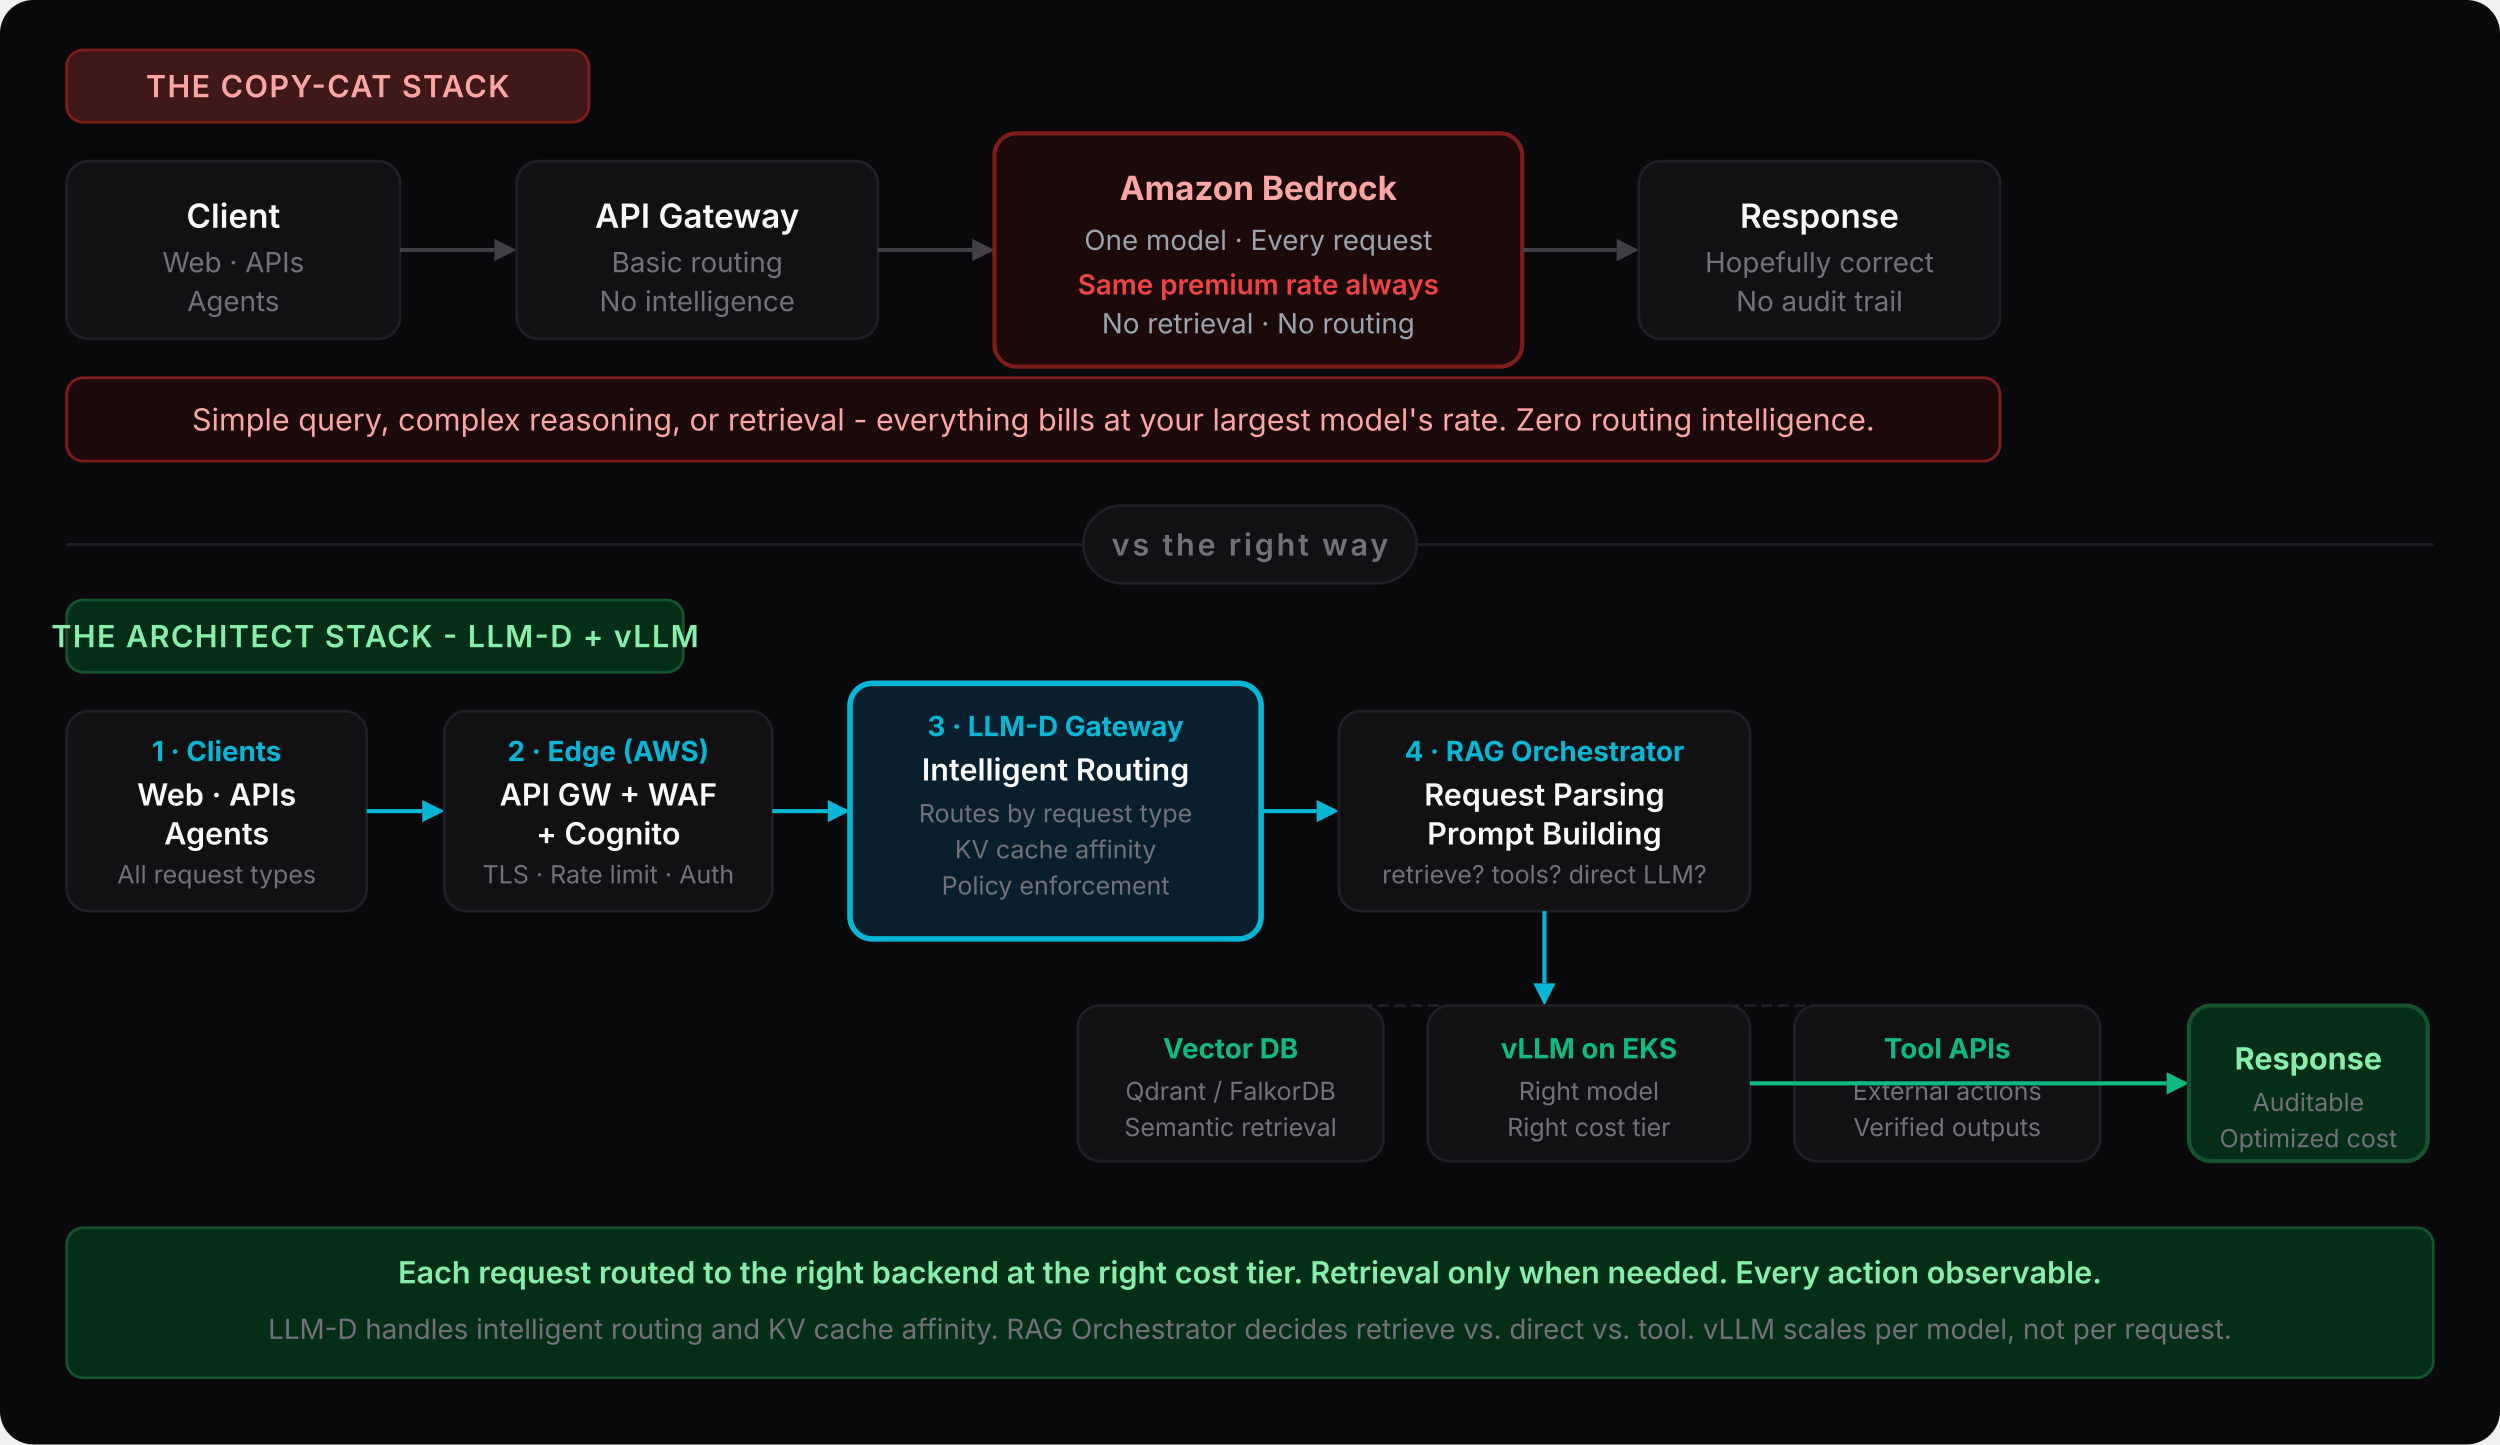
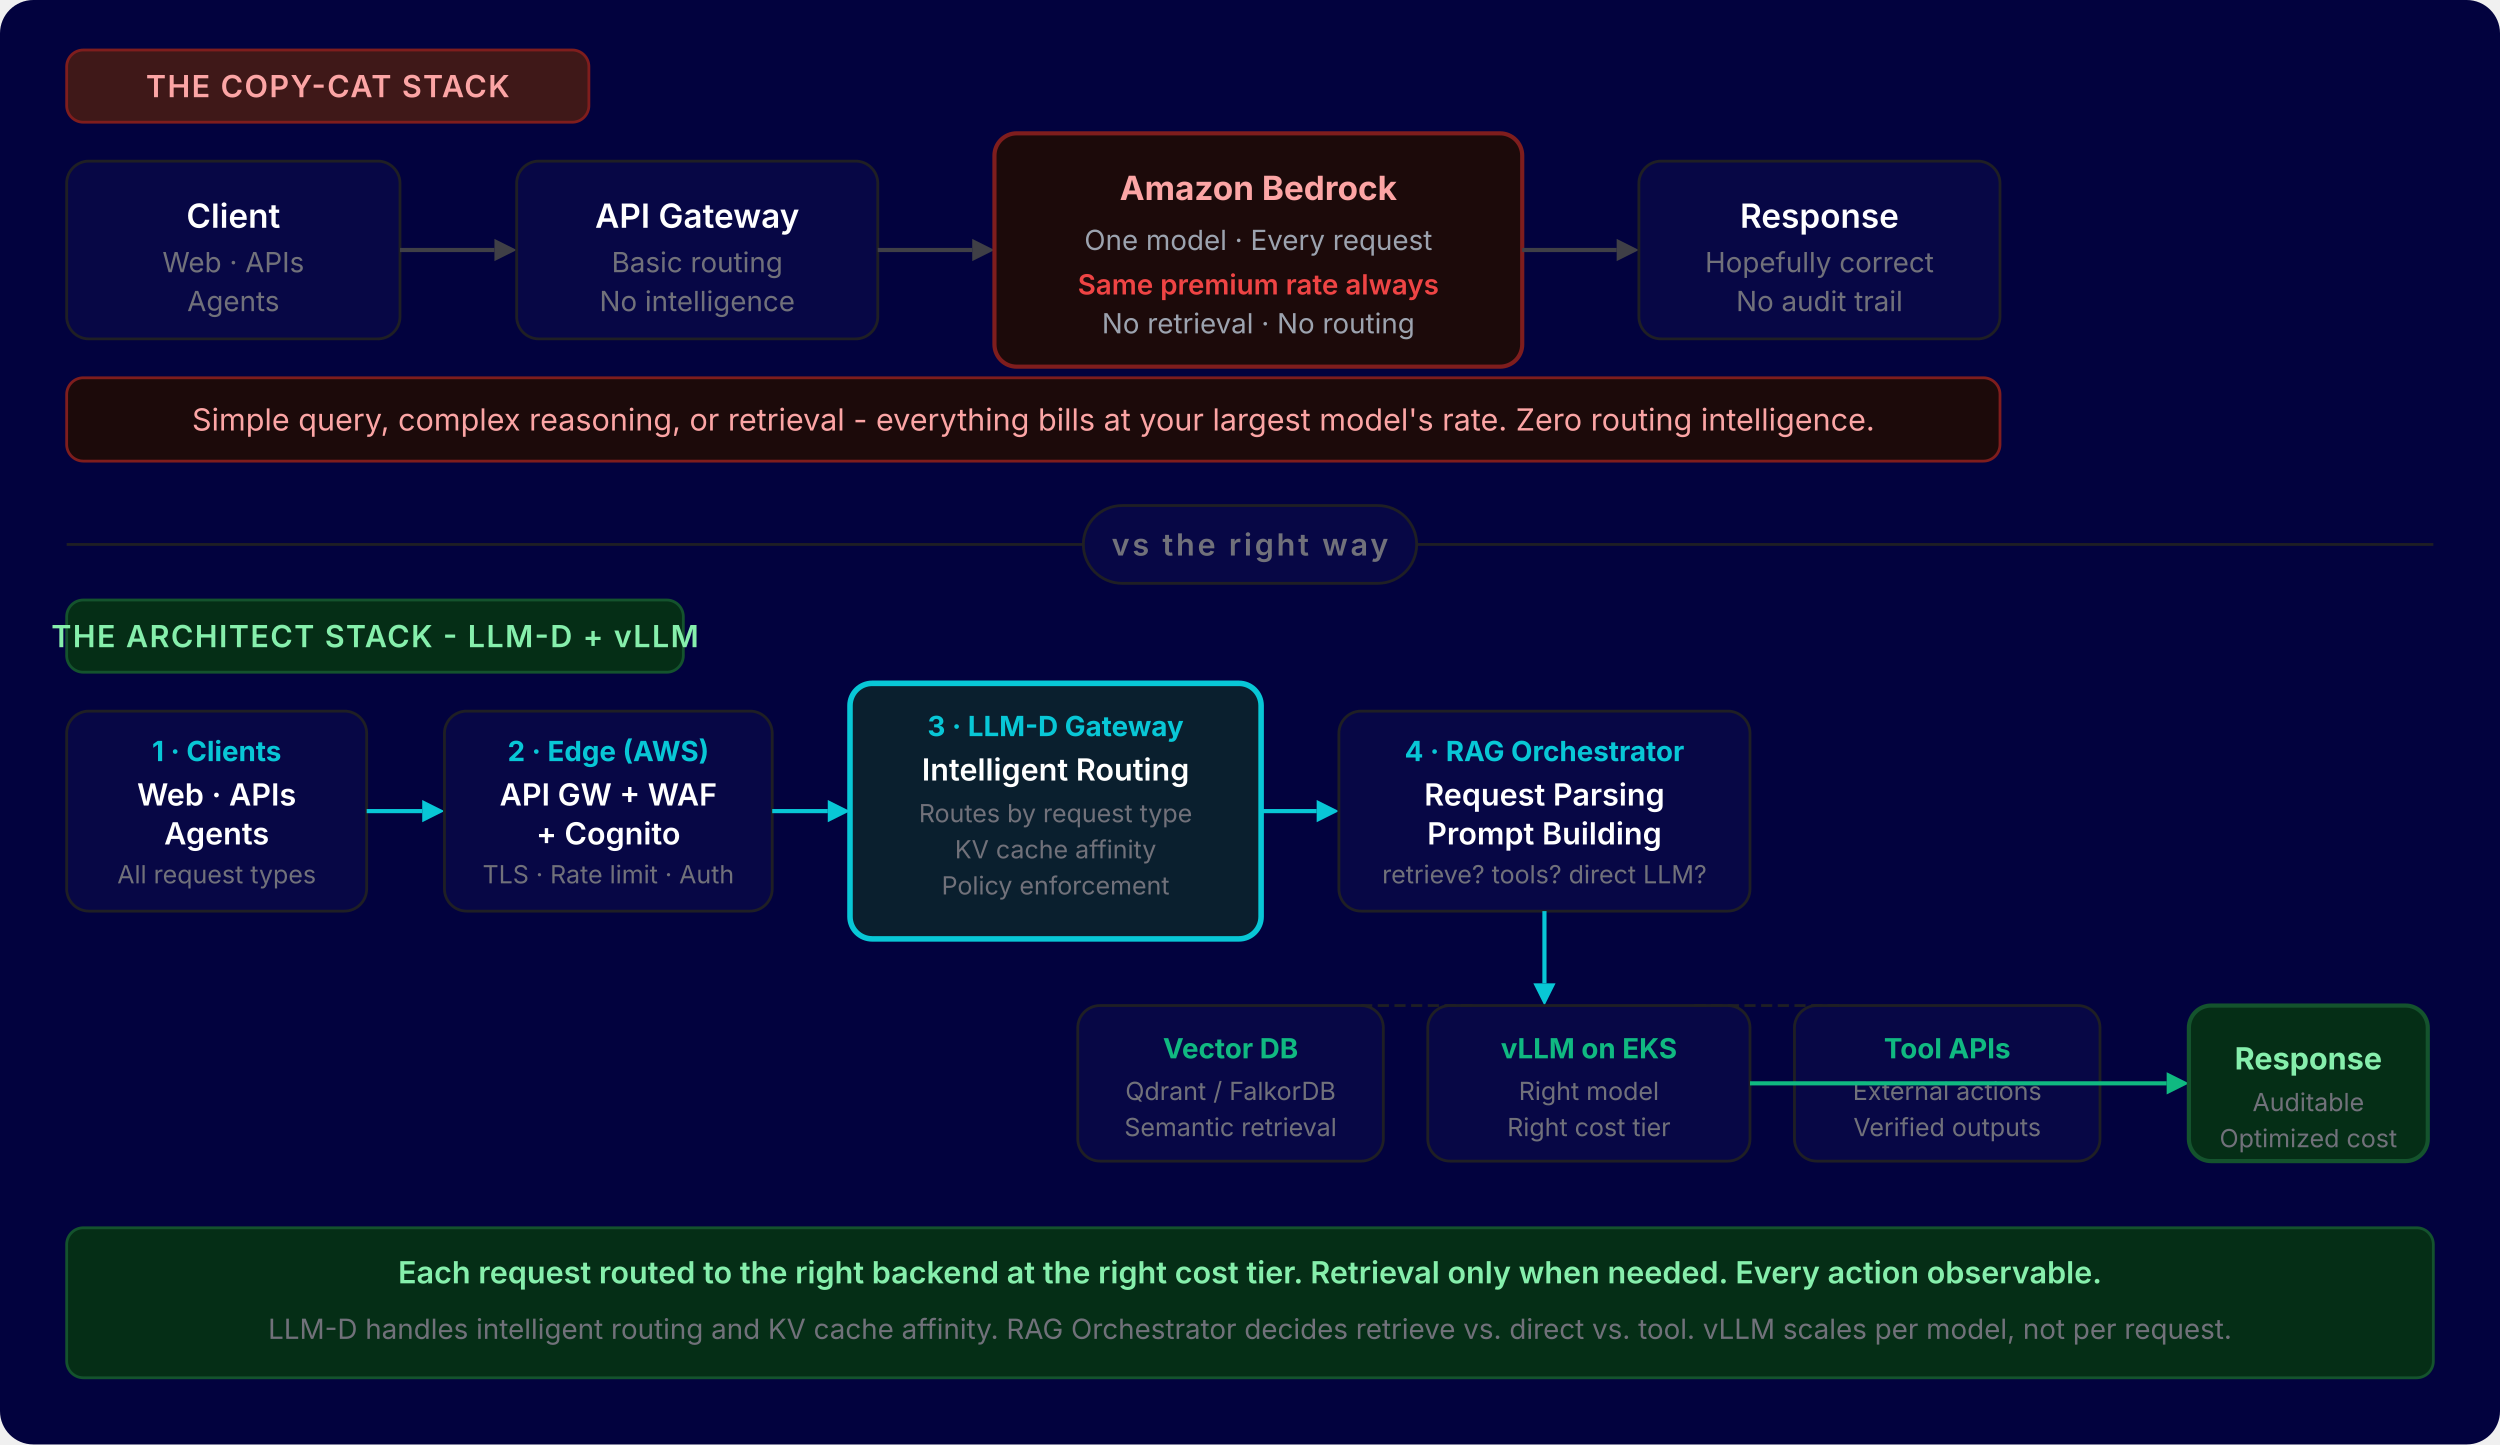
<svg xmlns="http://www.w3.org/2000/svg" viewBox="0 0 900 520" width="900" height="520" font-family="Inter, system-ui, sans-serif">
-   <rect width="900" height="520" fill="#09090b" rx="12" />
+   <rect width="900" height="520" fill="#02023e" rx="12" />
  <rect x="24" y="18" width="188" height="26" rx="6" fill="#3f1818" stroke="#7f1d1d" stroke-width="1" />
  <text x="118" y="35" fill="#fca5a5" font-size="11" font-weight="600" text-anchor="middle" letter-spacing="0.5">THE COPY-CAT STACK</text>
-   <rect x="24" y="58" width="120" height="64" rx="8" fill="#111114" stroke="#1f1f24" stroke-width="1" />
-   <text x="84" y="82" fill="#fafafa" font-size="12" font-weight="600" text-anchor="middle">Client</text>
+   <rect x="24" y="58" width="120" height="64" rx="8" fill="#070745" stroke="#1f1f24" stroke-width="1" />
+   <text x="84" y="82" fill="#ffffff" font-size="12" font-weight="600" text-anchor="middle">Client</text>
  <text x="84" y="98" fill="#71717a" font-size="10" text-anchor="middle">Web · APIs</text>
  <text x="84" y="112" fill="#71717a" font-size="10" text-anchor="middle">Agents</text>
  <line x1="144" y1="90" x2="178" y2="90" stroke="#3f3f46" stroke-width="1.5" />
  <polygon points="178,86 186,90 178,94" fill="#3f3f46" />
-   <rect x="186" y="58" width="130" height="64" rx="8" fill="#111114" stroke="#1f1f24" stroke-width="1" />
-   <text x="251" y="82" fill="#fafafa" font-size="12" font-weight="600" text-anchor="middle">API Gateway</text>
+   <rect x="186" y="58" width="130" height="64" rx="8" fill="#070745" stroke="#1f1f24" stroke-width="1" />
+   <text x="251" y="82" fill="#ffffff" font-size="12" font-weight="600" text-anchor="middle">API Gateway</text>
  <text x="251" y="98" fill="#71717a" font-size="10" text-anchor="middle">Basic routing</text>
  <text x="251" y="112" fill="#71717a" font-size="10" text-anchor="middle">No intelligence</text>
  <line x1="316" y1="90" x2="350" y2="90" stroke="#3f3f46" stroke-width="1.5" />
  <polygon points="350,86 358,90 350,94" fill="#3f3f46" />
  <rect x="358" y="48" width="190" height="84" rx="8" fill="#1c0a0a" stroke="#7f1d1d" stroke-width="1.5" />
  <text x="453" y="72" fill="#fca5a5" font-size="12" font-weight="700" text-anchor="middle">Amazon Bedrock</text>
  <text x="453" y="90" fill="#9ca3af" font-size="10" text-anchor="middle">One model · Every request</text>
  <text x="453" y="106" fill="#ef4444" font-size="10" font-weight="600" text-anchor="middle">Same premium rate always</text>
  <text x="453" y="120" fill="#9ca3af" font-size="10" text-anchor="middle">No retrieval · No routing</text>
  <line x1="548" y1="90" x2="582" y2="90" stroke="#3f3f46" stroke-width="1.5" />
  <polygon points="582,86 590,90 582,94" fill="#3f3f46" />
-   <rect x="590" y="58" width="130" height="64" rx="8" fill="#111114" stroke="#1f1f24" stroke-width="1" />
-   <text x="655" y="82" fill="#fafafa" font-size="12" font-weight="600" text-anchor="middle">Response</text>
+   <rect x="590" y="58" width="130" height="64" rx="8" fill="#070745" stroke="#1f1f24" stroke-width="1" />
+   <text x="655" y="82" fill="#ffffff" font-size="12" font-weight="600" text-anchor="middle">Response</text>
  <text x="655" y="98" fill="#71717a" font-size="10" text-anchor="middle">Hopefully correct</text>
  <text x="655" y="112" fill="#71717a" font-size="10" text-anchor="middle">No audit trail</text>
  <rect x="24" y="136" width="696" height="30" rx="6" fill="#1c0a0a" stroke="#7f1d1d" stroke-width="1" />
  <text x="372" y="155" fill="#fca5a5" font-size="11" text-anchor="middle">Simple query, complex reasoning, or retrieval - everything bills at your largest model's rate. Zero routing intelligence.</text>
  <line x1="24" y1="196" x2="390" y2="196" stroke="#1f1f24" stroke-width="1" />
-   <rect x="390" y="182" width="120" height="28" rx="14" fill="#111114" stroke="#1f1f24" stroke-width="1" />
+   <rect x="390" y="182" width="120" height="28" rx="14" fill="#070745" stroke="#1f1f24" stroke-width="1" />
  <text x="450" y="200" fill="#71717a" font-size="11" font-weight="600" text-anchor="middle" letter-spacing="1">vs the right way</text>
  <line x1="510" y1="196" x2="876" y2="196" stroke="#1f1f24" stroke-width="1" />
  <rect x="24" y="216" width="222" height="26" rx="6" fill="#052e16" stroke="#14532d" stroke-width="1" />
  <text x="135" y="233" fill="#86efac" font-size="11" font-weight="600" text-anchor="middle" letter-spacing="0.5">THE ARCHITECT STACK - LLM-D + vLLM</text>
-   <rect x="24" y="256" width="108" height="72" rx="8" fill="#111114" stroke="#1f1f24" stroke-width="1" />
-   <text x="78" y="274" fill="#06b6d4" font-size="10" font-weight="700" text-anchor="middle">1 · Clients</text>
-   <text x="78" y="290" fill="#fafafa" font-size="11" font-weight="600" text-anchor="middle">Web · APIs</text>
-   <text x="78" y="304" fill="#fafafa" font-size="11" font-weight="600" text-anchor="middle">Agents</text>
+   <rect x="24" y="256" width="108" height="72" rx="8" fill="#070745" stroke="#1f1f24" stroke-width="1" />
+   <text x="78" y="274" fill="#08c7d6" font-size="10" font-weight="700" text-anchor="middle">1 · Clients</text>
+   <text x="78" y="290" fill="#ffffff" font-size="11" font-weight="600" text-anchor="middle">Web · APIs</text>
+   <text x="78" y="304" fill="#ffffff" font-size="11" font-weight="600" text-anchor="middle">Agents</text>
  <text x="78" y="318" fill="#71717a" font-size="9" text-anchor="middle">All request types</text>
-   <line x1="132" y1="292" x2="152" y2="292" stroke="#06b6d4" stroke-width="1.5" />
-   <polygon points="152,288 160,292 152,296" fill="#06b6d4" />
-   <rect x="160" y="256" width="118" height="72" rx="8" fill="#111114" stroke="#1f1f24" stroke-width="1" />
-   <text x="219" y="274" fill="#06b6d4" font-size="10" font-weight="700" text-anchor="middle">2 · Edge (AWS)</text>
-   <text x="219" y="290" fill="#fafafa" font-size="11" font-weight="600" text-anchor="middle">API GW + WAF</text>
-   <text x="219" y="304" fill="#fafafa" font-size="11" font-weight="600" text-anchor="middle">+ Cognito</text>
+   <line x1="132" y1="292" x2="152" y2="292" stroke="#08c7d6" stroke-width="1.5" />
+   <polygon points="152,288 160,292 152,296" fill="#08c7d6" />
+   <rect x="160" y="256" width="118" height="72" rx="8" fill="#070745" stroke="#1f1f24" stroke-width="1" />
+   <text x="219" y="274" fill="#08c7d6" font-size="10" font-weight="700" text-anchor="middle">2 · Edge (AWS)</text>
+   <text x="219" y="290" fill="#ffffff" font-size="11" font-weight="600" text-anchor="middle">API GW + WAF</text>
+   <text x="219" y="304" fill="#ffffff" font-size="11" font-weight="600" text-anchor="middle">+ Cognito</text>
  <text x="219" y="318" fill="#71717a" font-size="9" text-anchor="middle">TLS · Rate limit · Auth</text>
-   <line x1="278" y1="292" x2="298" y2="292" stroke="#06b6d4" stroke-width="1.5" />
-   <polygon points="298,288 306,292 298,296" fill="#06b6d4" />
-   <rect x="306" y="246" width="148" height="92" rx="8" fill="#0a1f2e" stroke="#06b6d4" stroke-width="2" />
-   <text x="380" y="265" fill="#06b6d4" font-size="10" font-weight="700" text-anchor="middle">3 · LLM-D Gateway</text>
-   <text x="380" y="281" fill="#fafafa" font-size="11" font-weight="600" text-anchor="middle">Intelligent Routing</text>
+   <line x1="278" y1="292" x2="298" y2="292" stroke="#08c7d6" stroke-width="1.5" />
+   <polygon points="298,288 306,292 298,296" fill="#08c7d6" />
+   <rect x="306" y="246" width="148" height="92" rx="8" fill="#0a1f2e" stroke="#08c7d6" stroke-width="2" />
+   <text x="380" y="265" fill="#08c7d6" font-size="10" font-weight="700" text-anchor="middle">3 · LLM-D Gateway</text>
+   <text x="380" y="281" fill="#ffffff" font-size="11" font-weight="600" text-anchor="middle">Intelligent Routing</text>
  <text x="380" y="296" fill="#71717a" font-size="9" text-anchor="middle">Routes by request type</text>
  <text x="380" y="309" fill="#71717a" font-size="9" text-anchor="middle">KV cache affinity</text>
  <text x="380" y="322" fill="#71717a" font-size="9" text-anchor="middle">Policy enforcement</text>
-   <line x1="454" y1="292" x2="474" y2="292" stroke="#06b6d4" stroke-width="1.5" />
-   <polygon points="474,288 482,292 474,296" fill="#06b6d4" />
-   <rect x="482" y="256" width="148" height="72" rx="8" fill="#111114" stroke="#1f1f24" stroke-width="1" />
-   <text x="556" y="274" fill="#06b6d4" font-size="10" font-weight="700" text-anchor="middle">4 · RAG Orchestrator</text>
-   <text x="556" y="290" fill="#fafafa" font-size="11" font-weight="600" text-anchor="middle">Request Parsing</text>
-   <text x="556" y="304" fill="#fafafa" font-size="11" font-weight="600" text-anchor="middle">Prompt Building</text>
+   <line x1="454" y1="292" x2="474" y2="292" stroke="#08c7d6" stroke-width="1.5" />
+   <polygon points="474,288 482,292 474,296" fill="#08c7d6" />
+   <rect x="482" y="256" width="148" height="72" rx="8" fill="#070745" stroke="#1f1f24" stroke-width="1" />
+   <text x="556" y="274" fill="#08c7d6" font-size="10" font-weight="700" text-anchor="middle">4 · RAG Orchestrator</text>
+   <text x="556" y="290" fill="#ffffff" font-size="11" font-weight="600" text-anchor="middle">Request Parsing</text>
+   <text x="556" y="304" fill="#ffffff" font-size="11" font-weight="600" text-anchor="middle">Prompt Building</text>
  <text x="556" y="318" fill="#71717a" font-size="9" text-anchor="middle">retrieve? tools? direct LLM?</text>
-   <line x1="556" y1="328" x2="556" y2="354" stroke="#06b6d4" stroke-width="1.5" />
-   <polygon points="552,354 556,362 560,354" fill="#06b6d4" />
-   <rect x="388" y="362" width="110" height="56" rx="8" fill="#111114" stroke="#1f1f24" stroke-width="1" />
+   <line x1="556" y1="328" x2="556" y2="354" stroke="#08c7d6" stroke-width="1.5" />
+   <polygon points="552,354 556,362 560,354" fill="#08c7d6" />
+   <rect x="388" y="362" width="110" height="56" rx="8" fill="#070745" stroke="#1f1f24" stroke-width="1" />
  <text x="443" y="381" fill="#10b981" font-size="10" font-weight="700" text-anchor="middle">Vector DB</text>
  <text x="443" y="396" fill="#71717a" font-size="9" text-anchor="middle">Qdrant / FalkorDB</text>
  <text x="443" y="409" fill="#71717a" font-size="9" text-anchor="middle">Semantic retrieval</text>
-   <rect x="514" y="362" width="116" height="56" rx="8" fill="#111114" stroke="#1f1f24" stroke-width="1" />
+   <rect x="514" y="362" width="116" height="56" rx="8" fill="#070745" stroke="#1f1f24" stroke-width="1" />
  <text x="572" y="381" fill="#10b981" font-size="10" font-weight="700" text-anchor="middle">vLLM on EKS</text>
  <text x="572" y="396" fill="#71717a" font-size="9" text-anchor="middle">Right model</text>
  <text x="572" y="409" fill="#71717a" font-size="9" text-anchor="middle">Right cost tier</text>
-   <rect x="646" y="362" width="110" height="56" rx="8" fill="#111114" stroke="#1f1f24" stroke-width="1" />
+   <rect x="646" y="362" width="110" height="56" rx="8" fill="#070745" stroke="#1f1f24" stroke-width="1" />
  <text x="701" y="381" fill="#10b981" font-size="10" font-weight="700" text-anchor="middle">Tool APIs</text>
  <text x="701" y="396" fill="#71717a" font-size="9" text-anchor="middle">External actions</text>
  <text x="701" y="409" fill="#71717a" font-size="9" text-anchor="middle">Verified outputs</text>
  <line x1="530" y1="362" x2="490" y2="362" stroke="#1f1f24" stroke-width="1" stroke-dasharray="4,2" />
  <line x1="572" y1="362" x2="572" y2="362" stroke="#1f1f24" stroke-width="1" />
  <line x1="610" y1="362" x2="662" y2="362" stroke="#1f1f24" stroke-width="1" stroke-dasharray="4,2" />
  <line x1="630" y1="390" x2="780" y2="390" stroke="#10b981" stroke-width="1.5" />
  <polygon points="780,386 788,390 780,394" fill="#10b981" />
  <rect x="788" y="362" width="86" height="56" rx="8" fill="#052e16" stroke="#14532d" stroke-width="1.5" />
  <text x="831" y="385" fill="#86efac" font-size="11" font-weight="700" text-anchor="middle">Response</text>
  <text x="831" y="400" fill="#71717a" font-size="9" text-anchor="middle">Auditable</text>
  <text x="831" y="413" fill="#71717a" font-size="9" text-anchor="middle">Optimized cost</text>
  <rect x="24" y="442" width="852" height="54" rx="6" fill="#052e16" stroke="#14532d" stroke-width="1" />
  <text x="450" y="462" fill="#86efac" font-size="11" font-weight="600" text-anchor="middle">Each request routed to the right backend at the right cost tier. Retrieval only when needed. Every action observable.</text>
  <text x="450" y="482" fill="#71717a" font-size="10" text-anchor="middle">LLM-D handles intelligent routing and KV cache affinity. RAG Orchestrator decides retrieve vs. direct vs. tool. vLLM scales per model, not per request.</text>
</svg>
